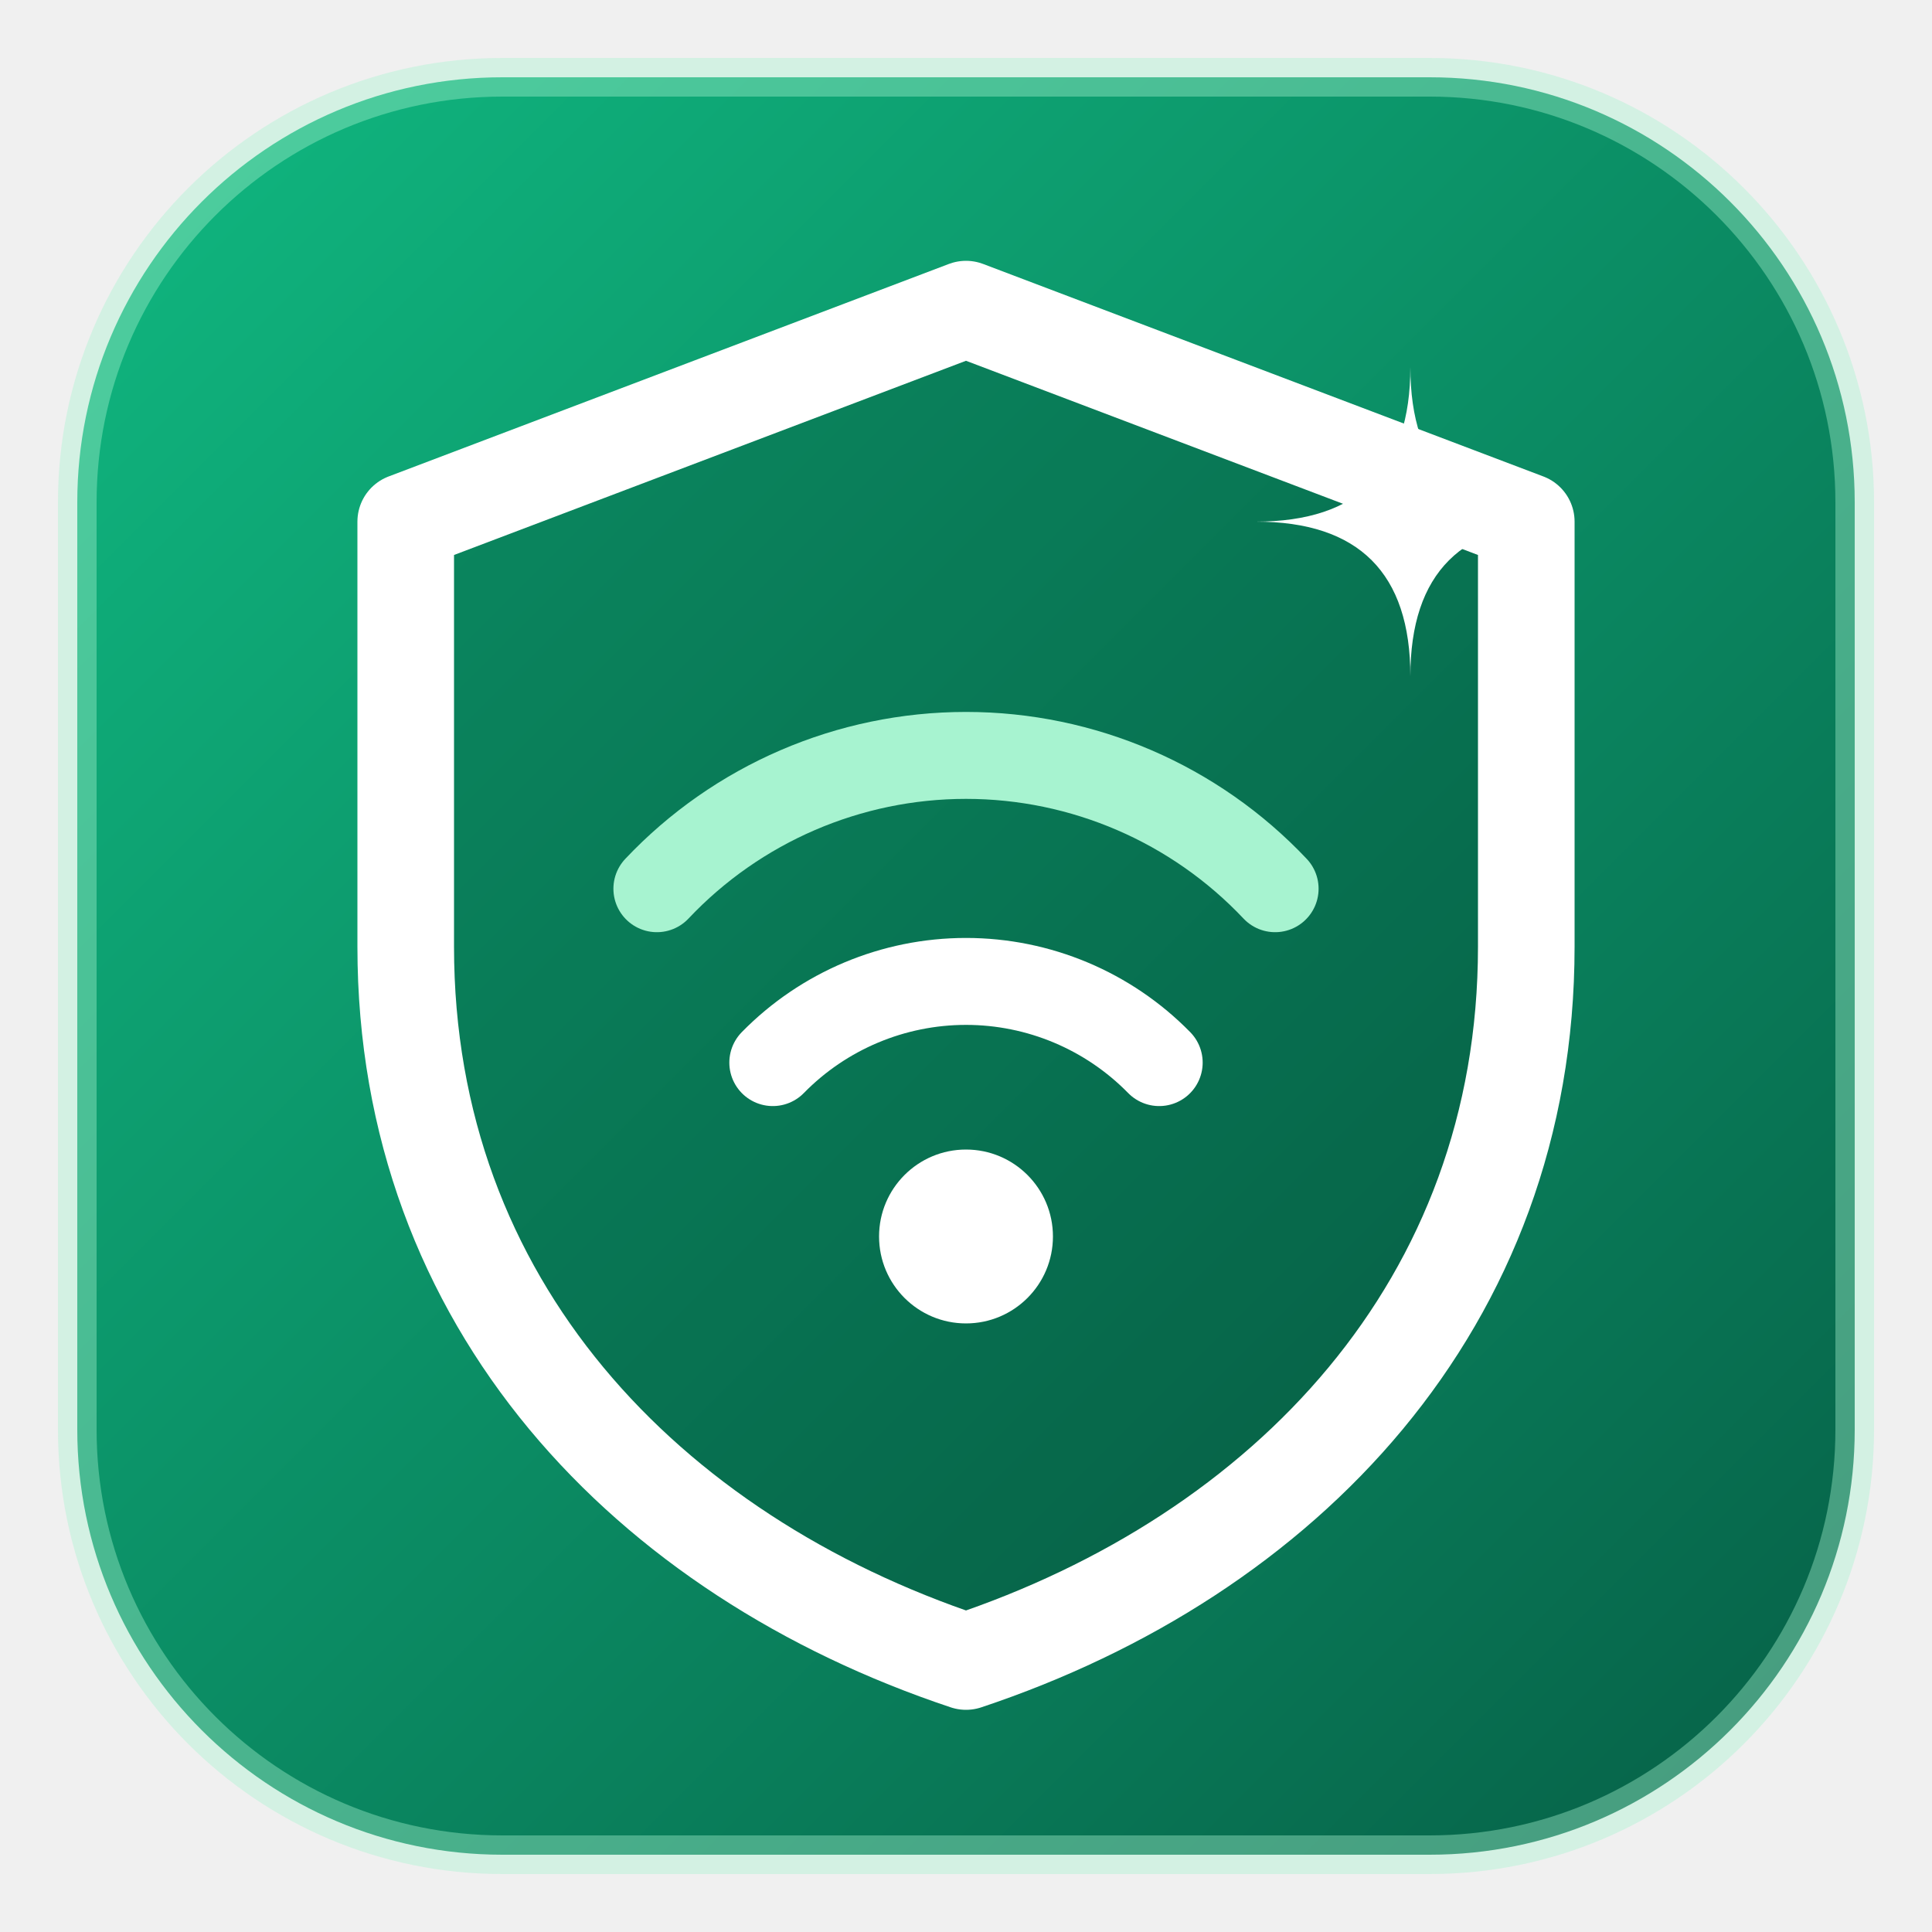
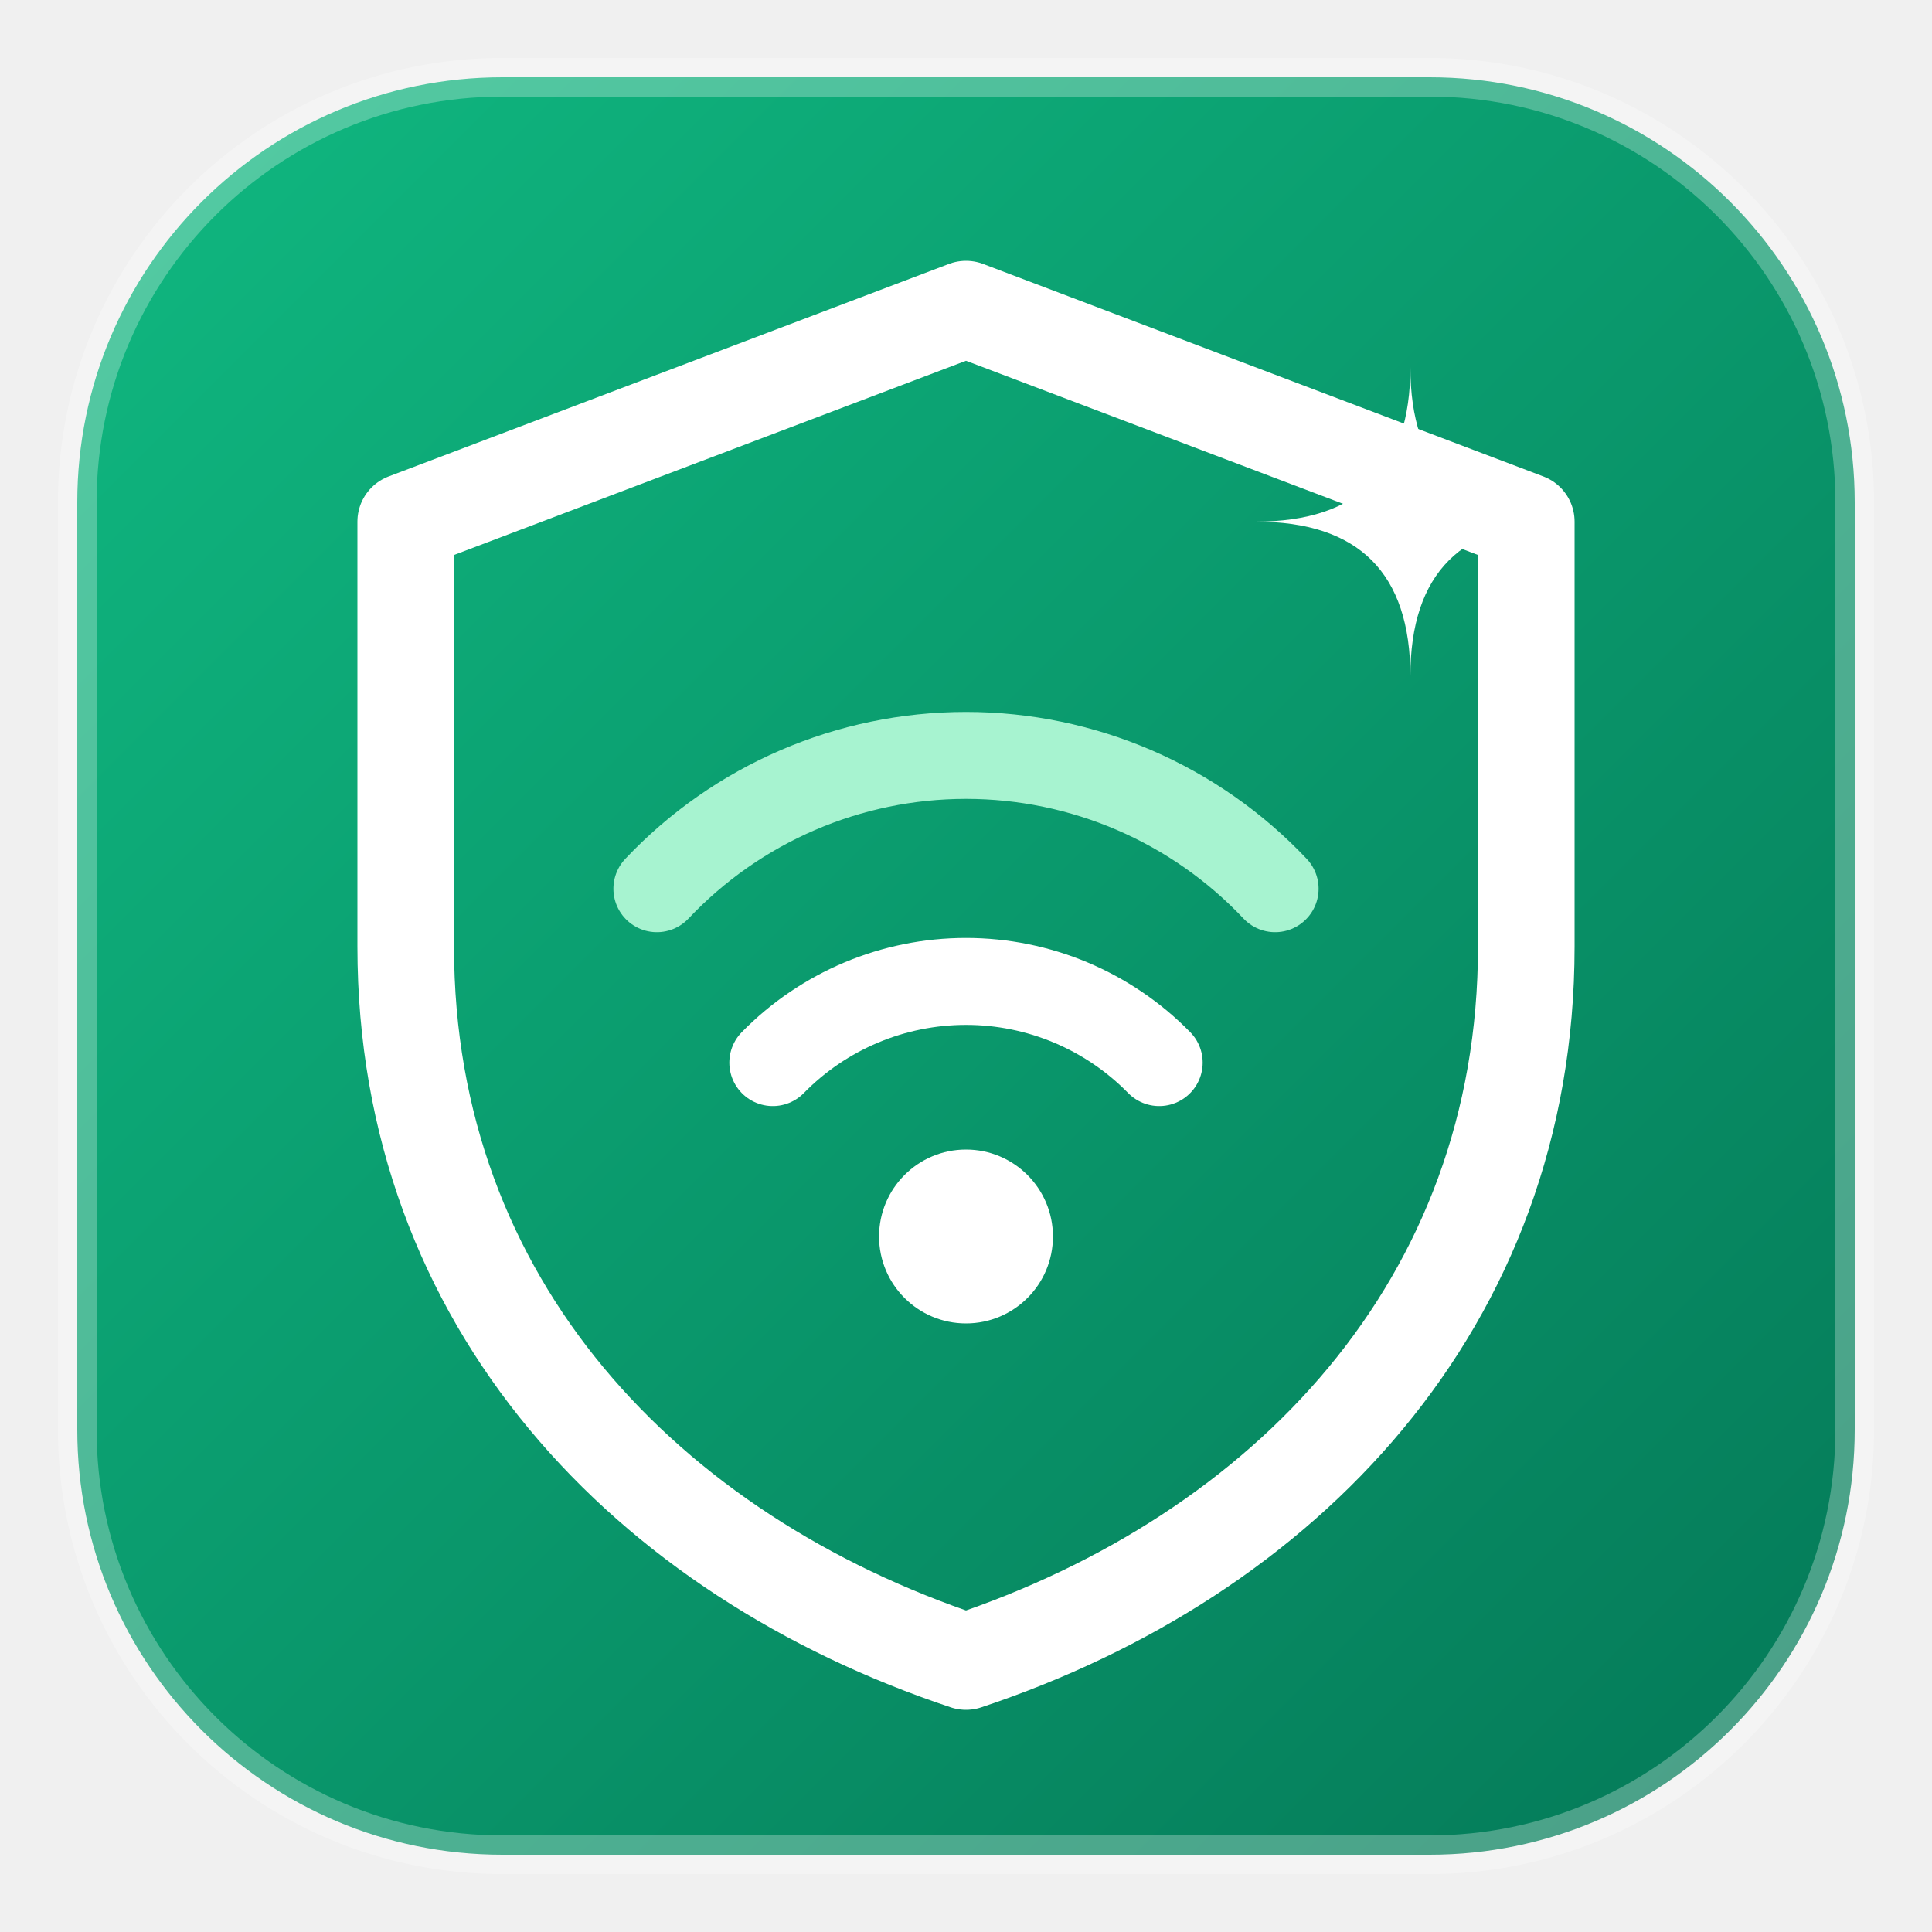
<svg xmlns="http://www.w3.org/2000/svg" viewBox="0 0 100 100">
  <defs>
-     <linearGradient id="mintGlassBg" x1="0%" y1="0%" x2="100%" y2="100%">
+     <linearGradient id="emeraldBg" x1="0%" y1="0%" x2="100%" y2="100%">
      <stop offset="0%" stop-color="#10b981" />
-       <stop offset="100%" stop-color="#065f46" />
+       <stop offset="100%" stop-color="#047857" />
    </linearGradient>
  </defs>
-   <rect x="4" y="4" width="92" height="92" rx="22" fill="url(#mintGlassBg)" stroke="rgba(167,243,208,0.4)" stroke-width="2" />
-   <path d="M50 16 L79 27 V49 C79 67.5 66.5 80.5 50 86 C33.5 80.5 21 67.5 21 49 V27 Z" fill="rgba(2,44,34,0.25)" stroke="#ffffff" stroke-width="5" stroke-linejoin="round" />
+   <rect x="4" y="4" width="92" height="92" rx="22" fill="url(#emeraldBg)" stroke="rgba(255,255,255,0.28)" stroke-width="2" />
+   <path d="M50 16 L79 27 V49 C79 67.5 66.5 80.5 50 86 C33.5 80.5 21 67.5 21 49 V27 Z" fill="none" stroke="#ffffff" stroke-width="5" stroke-linejoin="round" />
  <path d="M34 46 A22 22 0 0 1 66 46" fill="none" stroke="#a7f3d0" stroke-width="4.5" stroke-linecap="round" />
  <path d="M40 55 A14 14 0 0 1 60 55" fill="none" stroke="#ffffff" stroke-width="4.5" stroke-linecap="round" />
  <circle cx="50" cy="64" r="4.5" fill="#ffffff" />
  <path d="M73 19 Q73 27 81 27 Q73 27 73 35 Q73 27 65 27 Q73 27 73 19 Z" fill="#ffffff" />
</svg>
